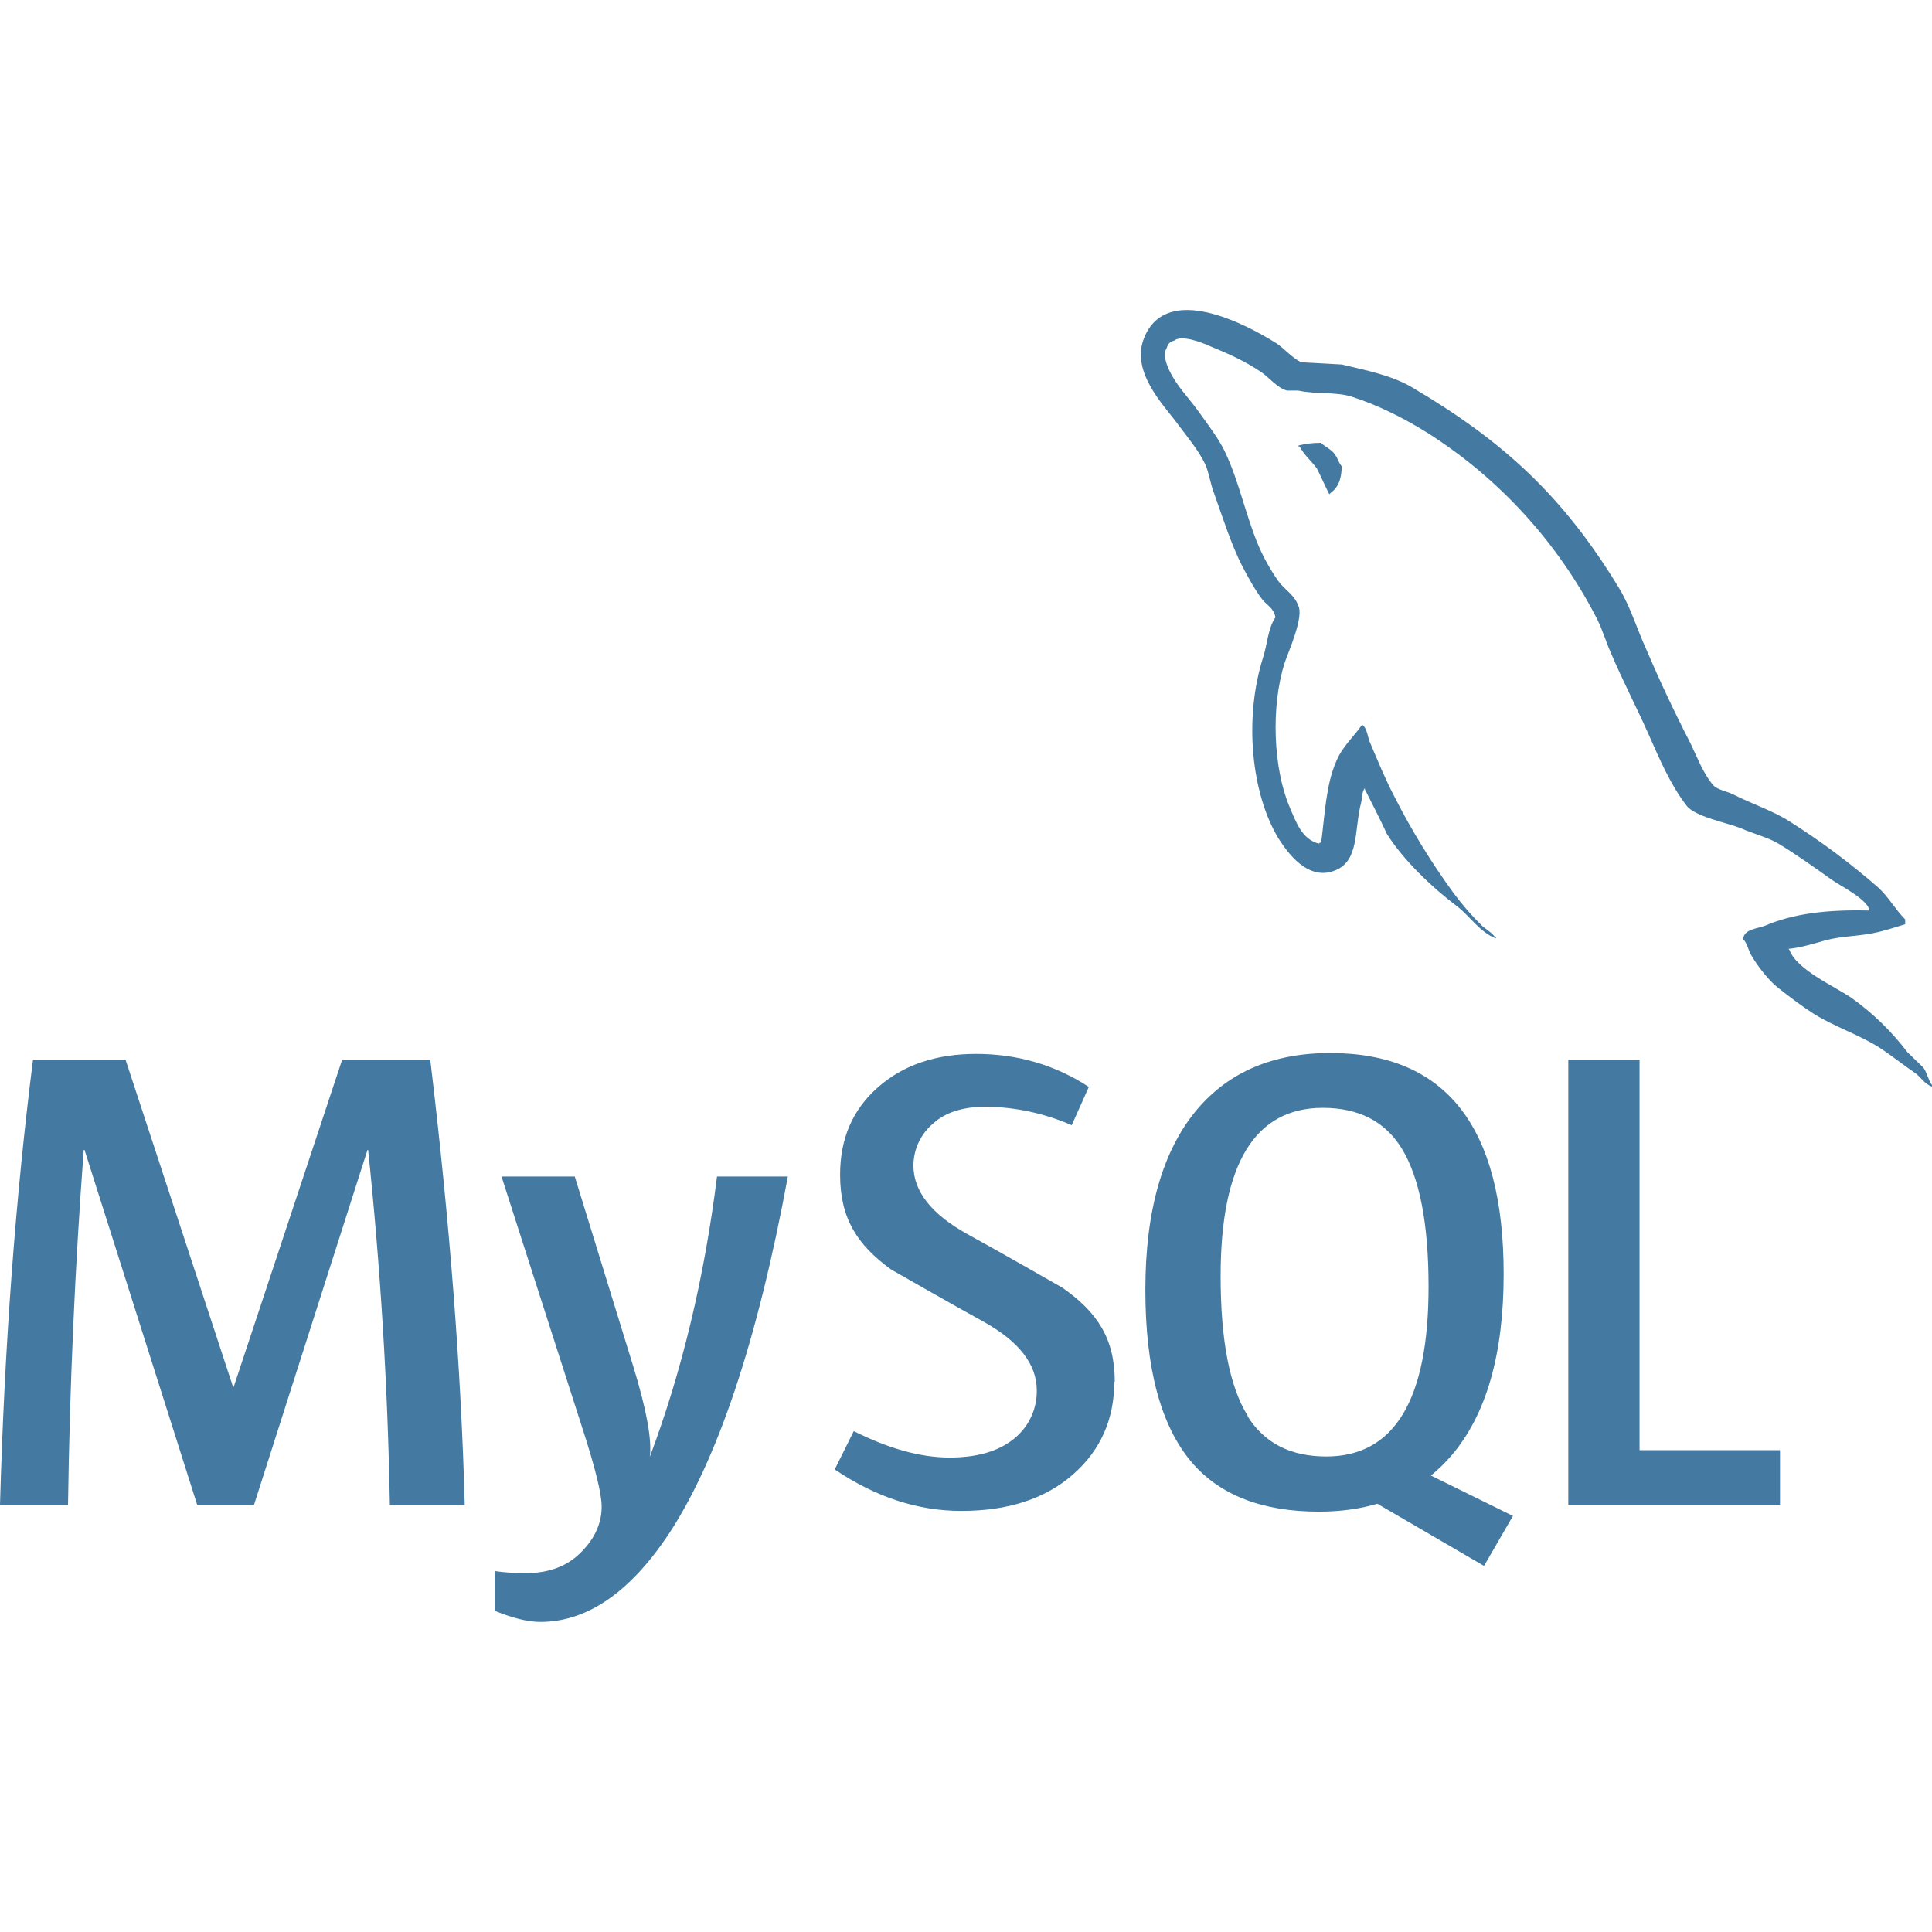
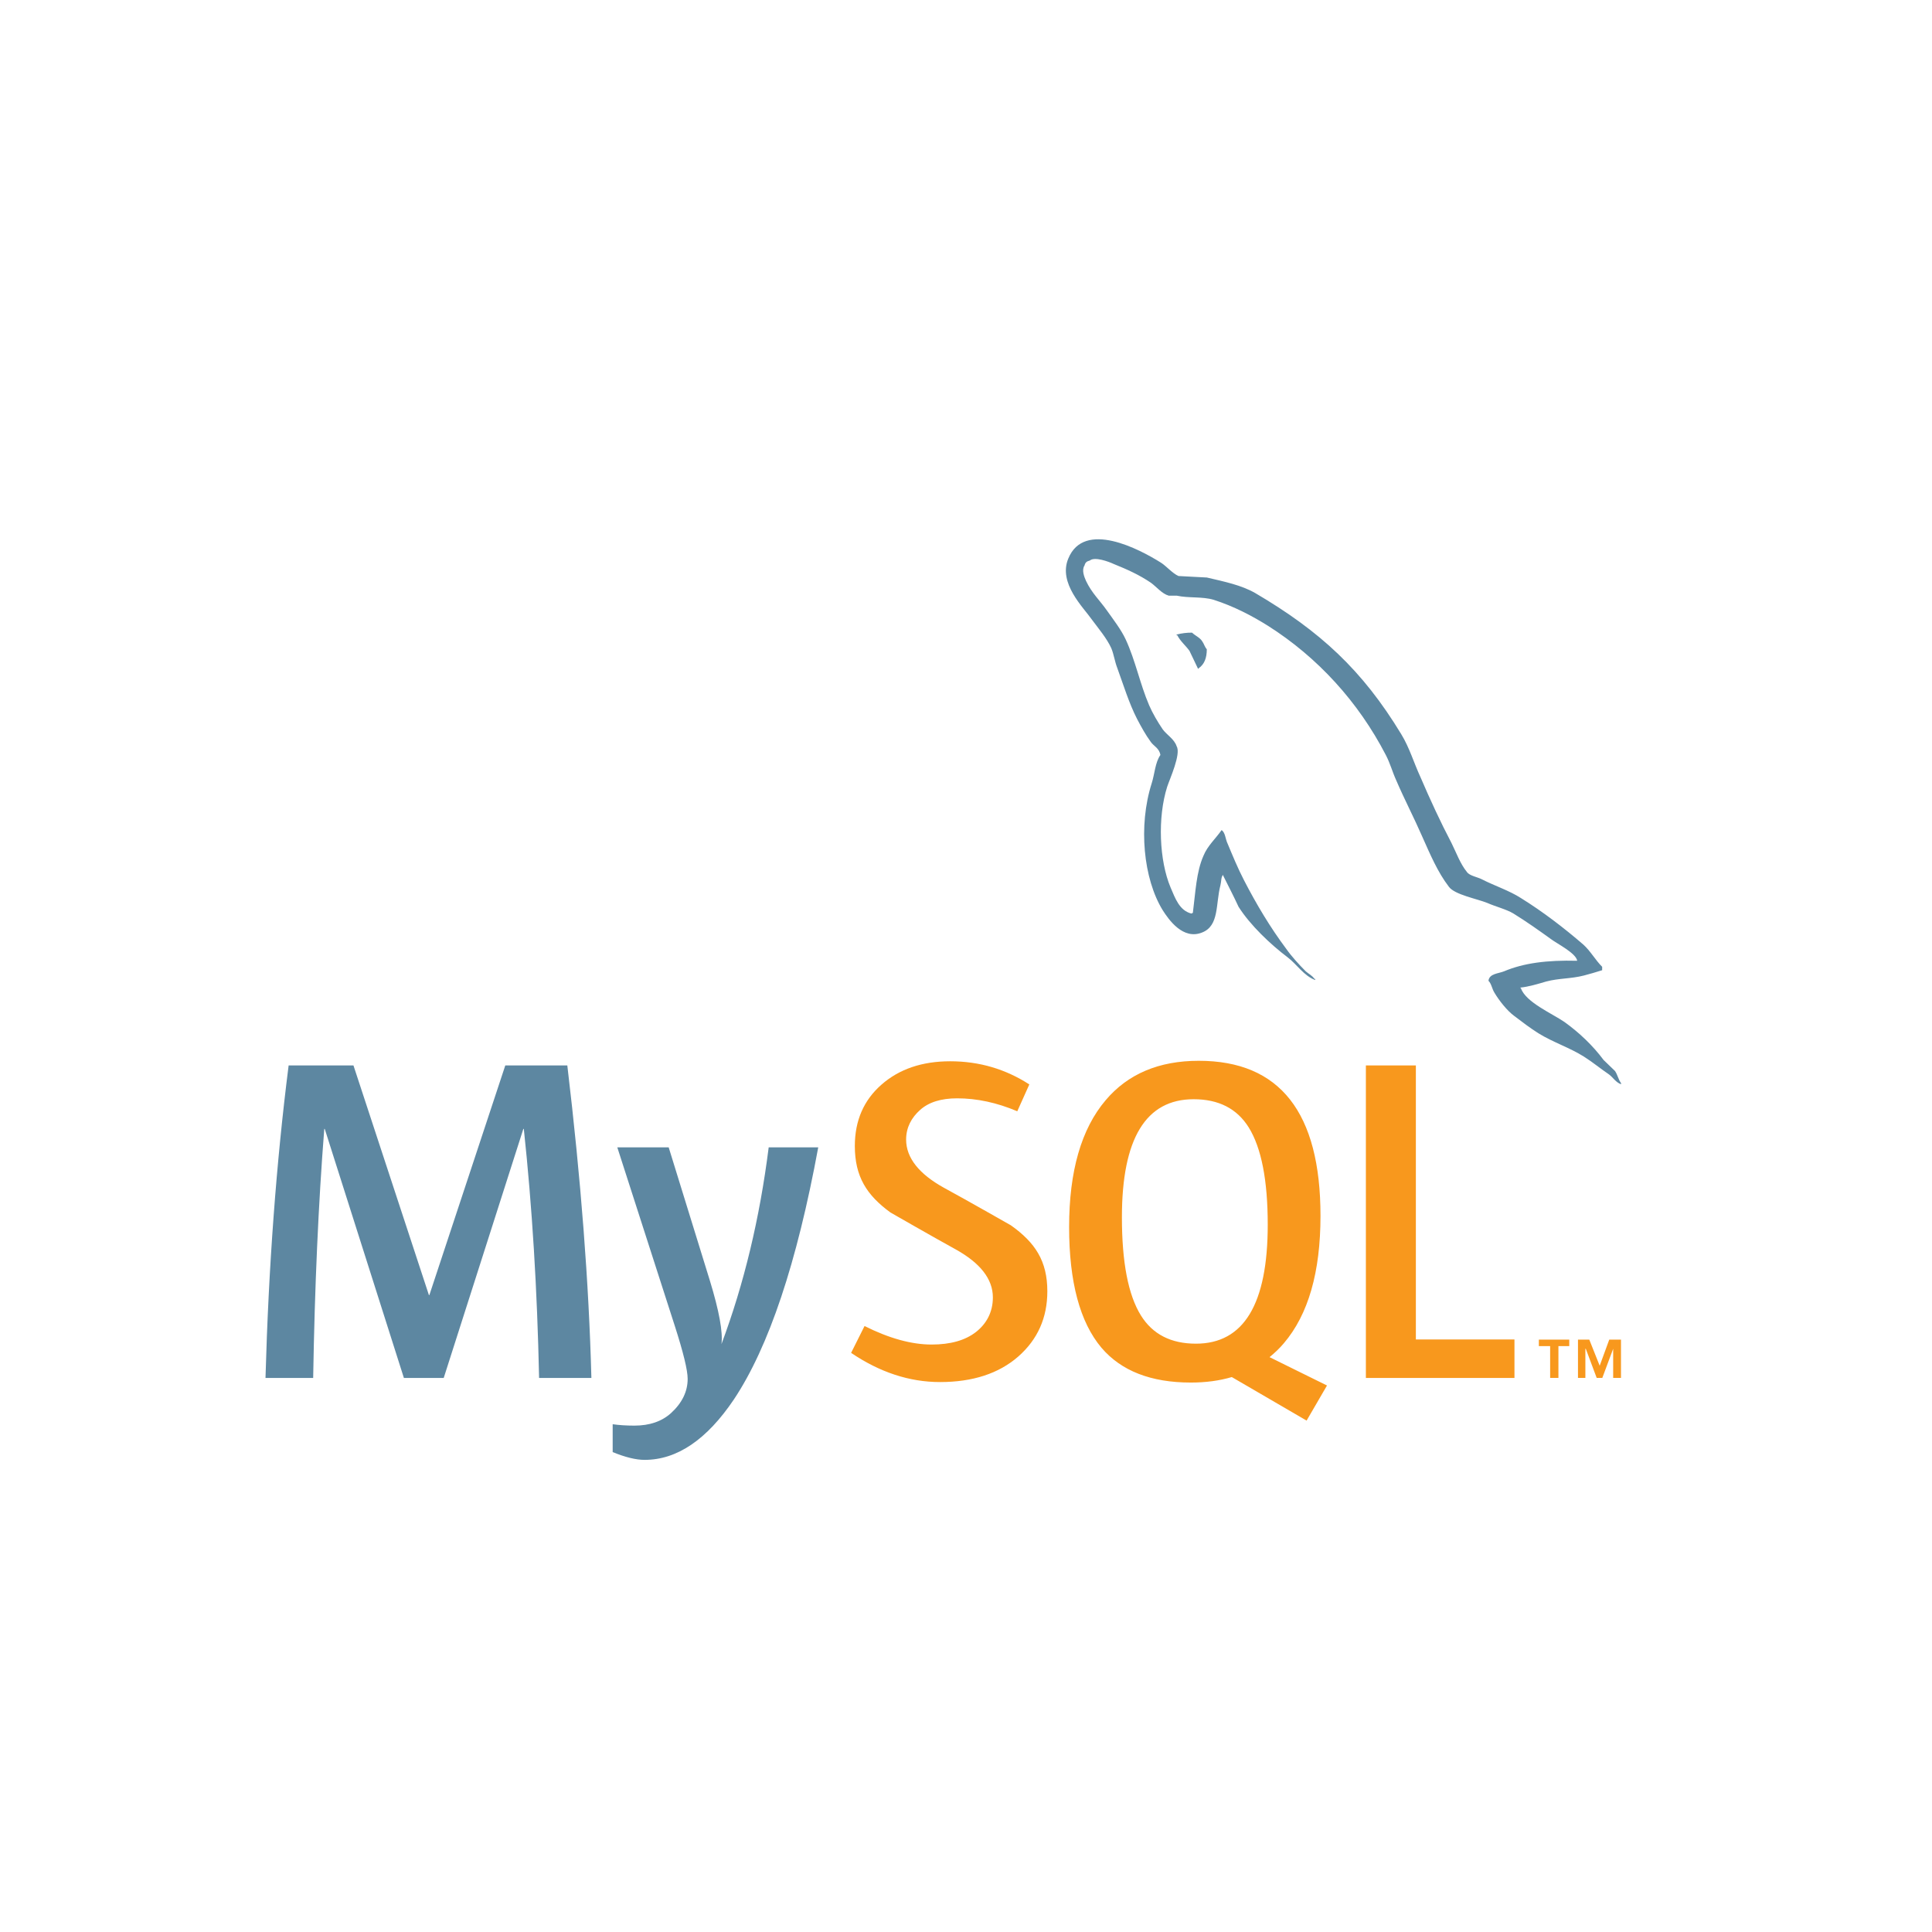
- <svg xmlns="http://www.w3.org/2000/svg" fill="#4479A1" role="img" viewBox="0 0 24 24">
-   <path d="M16.405 5.501c-.115 0-.193.014-.274.033v.013h.014c.054.104.146.18.214.273.054.107.1.214.154.32l.014-.015c.094-.066.14-.172.14-.333-.04-.047-.046-.094-.08-.14-.04-.067-.126-.1-.18-.153zM5.77 18.695h-.927a50.854 50.854 0 00-.27-4.41h-.008l-1.41 4.41H2.45l-1.4-4.41h-.01a72.892 72.892 0 00-.195 4.41H0c.055-1.966.192-3.81.41-5.53h1.15l1.335 4.064h.008l1.347-4.064h1.095c.242 2.015.384 3.86.428 5.53zm4.017-4.08c-.378 2.045-.876 3.533-1.492 4.46-.482.716-1.01 1.073-1.583 1.073-.153 0-.34-.046-.566-.138v-.494c.11.017.24.026.386.026.268 0 .483-.075.647-.222.197-.18.295-.382.295-.605 0-.155-.077-.47-.23-.944L6.23 14.615h.91l.727 2.36c.164.536.233.91.205 1.123.4-1.064.678-2.227.835-3.483zm12.325 4.08h-2.63v-5.53h.885v4.85h1.745zm-3.32.135l-1.016-.5c.09-.076.177-.158.255-.25.433-.506.648-1.258.648-2.253 0-1.83-.718-2.746-2.155-2.746-.704 0-1.254.232-1.65.697-.43.508-.646 1.256-.646 2.245 0 .972.19 1.686.574 2.14.35.41.877.615 1.583.615.264 0 .506-.033.725-.098l1.325.772.36-.622zM15.5 17.588c-.225-.36-.337-.94-.337-1.736 0-1.393.424-2.09 1.27-2.09.443 0 .77.167.977.5.224.362.336.936.336 1.723 0 1.404-.424 2.108-1.27 2.108-.445 0-.77-.167-.978-.5zm-1.658-.425c0 .47-.172.856-.516 1.156-.344.3-.803.45-1.384.45-.543 0-1.064-.172-1.573-.515l.237-.476c.438.22.833.328 1.19.328.332 0 .593-.073.783-.22a.754.754 0 00.3-.615c0-.33-.23-.61-.648-.845-.388-.213-1.163-.657-1.163-.657-.422-.307-.632-.636-.632-1.177 0-.45.157-.81.47-1.085.315-.278.72-.415 1.22-.415.512 0 .98.136 1.4.41l-.213.476a2.726 2.726 0 00-1.064-.23c-.283 0-.502.068-.654.206a.685.685 0 00-.248.524c0 .328.234.61.666.85.393.215 1.187.67 1.187.67.433.305.648.63.648 1.168zm9.382-5.852c-.535-.014-.95.04-1.297.188-.1.04-.26.04-.274.167.055.053.063.14.11.214.08.134.218.313.346.407.14.11.28.216.427.31.26.16.555.255.81.416.145.094.293.213.44.313.073.05.12.14.214.172v-.02c-.046-.06-.06-.147-.105-.214-.067-.067-.134-.127-.2-.193a3.223 3.223 0 00-.695-.675c-.214-.146-.682-.35-.77-.595l-.013-.014c.146-.013.32-.066.46-.106.227-.06.435-.047.67-.106.106-.027.213-.06.32-.094v-.06c-.12-.12-.21-.283-.334-.395a8.867 8.867 0 00-1.104-.823c-.21-.134-.476-.22-.697-.334-.08-.04-.214-.06-.26-.127-.12-.146-.19-.34-.275-.514a17.69 17.69 0 01-.547-1.163c-.12-.262-.193-.523-.34-.763-.69-1.137-1.437-1.826-2.586-2.5-.247-.14-.543-.2-.856-.274-.167-.008-.334-.02-.5-.027-.11-.047-.216-.174-.31-.235-.38-.24-1.364-.76-1.644-.072-.18.434.267.862.422 1.082.115.153.26.328.34.5.047.116.06.235.107.356.106.294.207.622.347.897.073.14.153.287.247.413.054.073.146.107.167.227-.094.136-.1.334-.154.5-.24.757-.146 1.693.194 2.25.107.166.362.534.703.393.3-.12.234-.5.32-.835.02-.08.007-.133.048-.187v.015c.094.188.188.367.274.555.206.328.566.668.867.895.16.12.287.328.487.402v-.02h-.015c-.043-.058-.1-.086-.154-.133a3.445 3.445 0 01-.35-.4 8.76 8.76 0 01-.747-1.218c-.11-.21-.202-.436-.29-.643-.04-.08-.04-.2-.107-.24-.1.146-.247.273-.32.453-.127.288-.14.642-.188 1.01-.027.007-.014 0-.027.014-.214-.052-.287-.274-.367-.46-.2-.475-.233-1.238-.06-1.785.047-.14.247-.582.167-.716-.042-.127-.174-.2-.247-.303a2.478 2.478 0 01-.24-.427c-.16-.374-.24-.788-.414-1.162-.08-.173-.22-.354-.334-.513-.127-.18-.267-.307-.368-.52-.033-.073-.08-.194-.027-.274.014-.054.042-.075.094-.09.088-.072.335.022.422.062.247.1.455.194.662.334.094.066.195.193.315.226h.14c.214.047.455.014.655.073.355.114.675.28.962.46a5.953 5.953 0 012.085 2.286c.08.154.115.295.188.455.14.33.313.663.455.982.14.315.275.636.476.897.1.14.502.213.682.286.133.06.34.115.46.188.23.14.454.3.67.454.11.076.443.243.463.378z" />
+ <svg xmlns="http://www.w3.org/2000/svg" width="800px" height="800px" viewBox="-18.458 -22.75 191.151 191.151">
+   <path d="M-18.458 6.58h191.151v132.49H-18.458V6.58z" fill="none" />
+   <path d="M40.054 113.583h-5.175c-.183-8.735-.687-16.947-1.511-24.642h-.046l-7.879 24.642h-3.94l-7.832-24.642h-.045c-.581 7.388-.947 15.602-1.099 24.642H7.81c.304-10.993 1.068-21.299 2.289-30.919h6.414l7.465 22.719h.046l7.511-22.719h6.137c1.344 11.268 2.138 21.575 2.382 30.919M62.497 90.771c-2.107 11.434-4.887 19.742-8.337 24.928-2.688 3.992-5.633 5.99-8.84 5.99-.855 0-1.91-.258-3.16-.77v-2.757c.611.088 1.328.138 2.152.138 1.498 0 2.702-.412 3.62-1.238 1.098-1.006 1.647-2.137 1.647-3.388 0-.858-.428-2.612-1.282-5.268L42.618 90.77h5.084l4.076 13.19c.916 2.995 1.298 5.086 1.145 6.277 2.229-5.953 3.786-12.444 4.673-19.468h4.901v.002z" fill="#5d87a1" />
+   <path d="M131.382 113.583h-14.7V82.664h4.945v27.113h9.755v3.806zM112.834 114.33l-5.684-2.805c.504-.414.986-.862 1.42-1.381 2.416-2.838 3.621-7.035 3.621-12.594 0-10.229-4.014-15.346-12.045-15.346-3.938 0-7.01 1.298-9.207 3.895-2.414 2.84-3.619 7.022-3.619 12.551 0 5.435 1.068 9.422 3.205 11.951 1.955 2.291 4.902 3.438 8.843 3.438 1.47 0 2.819-.18 4.048-.543l7.4 4.308 2.018-3.474zm-18.413-6.934c-1.252-2.014-1.878-5.248-1.878-9.707 0-7.785 2.365-11.682 7.1-11.682 2.475 0 4.289.932 5.449 2.792 1.25 2.017 1.879 5.222 1.879 9.619 0 7.849-2.367 11.774-7.099 11.774-2.476.001-4.29-.928-5.451-2.796M85.165 105.013c0 2.622-.962 4.773-2.884 6.458-1.924 1.678-4.504 2.519-7.737 2.519-3.024 0-5.956-.966-8.794-2.888l1.329-2.655c2.442 1.223 4.653 1.831 6.638 1.831 1.863 0 3.319-.413 4.375-1.232 1.055-.822 1.684-1.975 1.684-3.433 0-1.837-1.281-3.407-3.631-4.722-2.167-1.19-6.501-3.678-6.501-3.678-2.349-1.712-3.525-3.55-3.525-6.578 0-2.506.877-4.529 2.632-6.068 1.757-1.545 4.024-2.315 6.803-2.315 2.87 0 5.479.769 7.829 2.291l-1.192 2.656c-2.01-.854-3.994-1.281-5.951-1.281-1.585 0-2.809.381-3.66 1.146-.858.762-1.387 1.737-1.387 2.933 0 1.828 1.308 3.418 3.722 4.759 2.196 1.192 6.638 3.723 6.638 3.723 2.409 1.709 3.612 3.53 3.612 6.534" fill="#f8981d" />
+   <path d="M137.59 72.308c-2.99-.076-5.305.225-7.248 1.047-.561.224-1.453.224-1.531.933.303.3.338.784.601 1.198.448.747 1.229 1.752 1.942 2.276.783.6 1.569 1.194 2.393 1.717 1.453.899 3.1 1.422 4.516 2.318.825.521 1.645 1.195 2.471 1.756.406.299.666.784 1.193.971v-.114c-.264-.336-.339-.822-.598-1.196l-1.122-1.082c-1.084-1.456-2.431-2.727-3.884-3.771-1.196-.824-3.812-1.944-4.297-3.322l-.076-.076c.822-.077 1.797-.375 2.578-.604 1.271-.335 2.43-.259 3.734-.594.6-.15 1.195-.338 1.797-.523v-.337c-.676-.673-1.158-1.567-1.869-2.203-1.902-1.643-3.998-3.25-6.164-4.595-1.16-.749-2.652-1.231-3.887-1.868-.445-.225-1.195-.336-1.457-.71-.67-.822-1.047-1.904-1.533-2.877-1.08-2.053-2.129-4.331-3.061-6.502-.674-1.456-1.084-2.91-1.906-4.257-3.85-6.35-8.031-10.196-14.457-13.971-1.381-.786-3.024-1.121-4.779-1.533l-2.803-.148c-.598-.262-1.197-.973-1.719-1.309-2.132-1.344-7.621-4.257-9.189-.411-1.01 2.431 1.494 4.821 2.354 6.054.635.856 1.458 1.83 1.902 2.802.263.635.337 1.309.6 1.98.598 1.644 1.157 3.473 1.943 5.007.41.782.857 1.604 1.381 2.312.3.414.822.597.936 1.272-.521.744-.562 1.867-.861 2.801-1.344 4.221-.819 9.45 1.086 12.552.596.934 2.018 2.99 3.92 2.202 1.684-.672 1.311-2.801 1.795-4.668.111-.451.038-.747.262-1.043v.073c.521 1.045 1.047 2.052 1.53 3.1 1.159 1.829 3.177 3.735 4.858 5.002.895.676 1.604 1.832 2.725 2.245V74.1h-.074c-.227-.335-.559-.485-.857-.745-.674-.673-1.42-1.495-1.943-2.241-1.566-2.093-2.952-4.41-4.182-6.801-.602-1.16-1.121-2.428-1.606-3.586-.226-.447-.226-1.121-.601-1.346-.562.821-1.381 1.532-1.791 2.538-.711 1.609-.785 3.588-1.049 5.646l-.147.072c-1.19-.299-1.604-1.53-2.056-2.575-1.119-2.654-1.307-6.914-.336-9.976.26-.783 1.385-3.249.936-3.995-.225-.715-.973-1.122-1.383-1.685-.482-.708-1.01-1.604-1.346-2.39-.896-2.091-1.347-4.408-2.312-6.498-.451-.974-1.234-1.982-1.868-2.879-.712-1.008-1.495-1.718-2.058-2.913-.186-.411-.447-1.083-.148-1.53.073-.3.225-.412.523-.487.484-.409 1.867.111 2.352.336 1.385.56 2.543 1.083 3.699 1.867.523.375 1.084 1.085 1.755 1.272h.786c1.193.26 2.538.072 3.661.41 1.979.636 3.772 1.569 5.38 2.576 4.893 3.103 8.928 7.512 11.652 12.778.447.858.637 1.644 1.045 2.539.787 1.832 1.76 3.7 2.541 5.493.785 1.755 1.533 3.547 2.654 5.005.559.784 2.805 1.195 3.812 1.606.745.335 1.905.633 2.577 1.044 1.271.783 2.537 1.682 3.732 2.543.595.448 2.465 1.382 2.576 2.13M99.484 39.844a5.82 5.82 0 0 0-1.529.188v.075h.072c.301.597.824 1.011 1.197 1.532.301.599.562 1.193.857 1.791l.072-.074c.527-.373.789-.971.789-1.868-.227-.264-.262-.522-.451-.784-.22-.374-.705-.56-1.007-.86" fill="#5d87a1" />
+   <path d="M141.148 113.578h.774v-3.788h-1.161l-.947 2.585-1.029-2.585h-1.118v3.788h.731v-2.882h.041l1.078 2.882h.557l1.074-2.882v2.882zm-6.235 0h.819v-3.146h1.072v-.643h-3.008v.643h1.115l.002 3.146z" fill="#f8981d" />
</svg>
